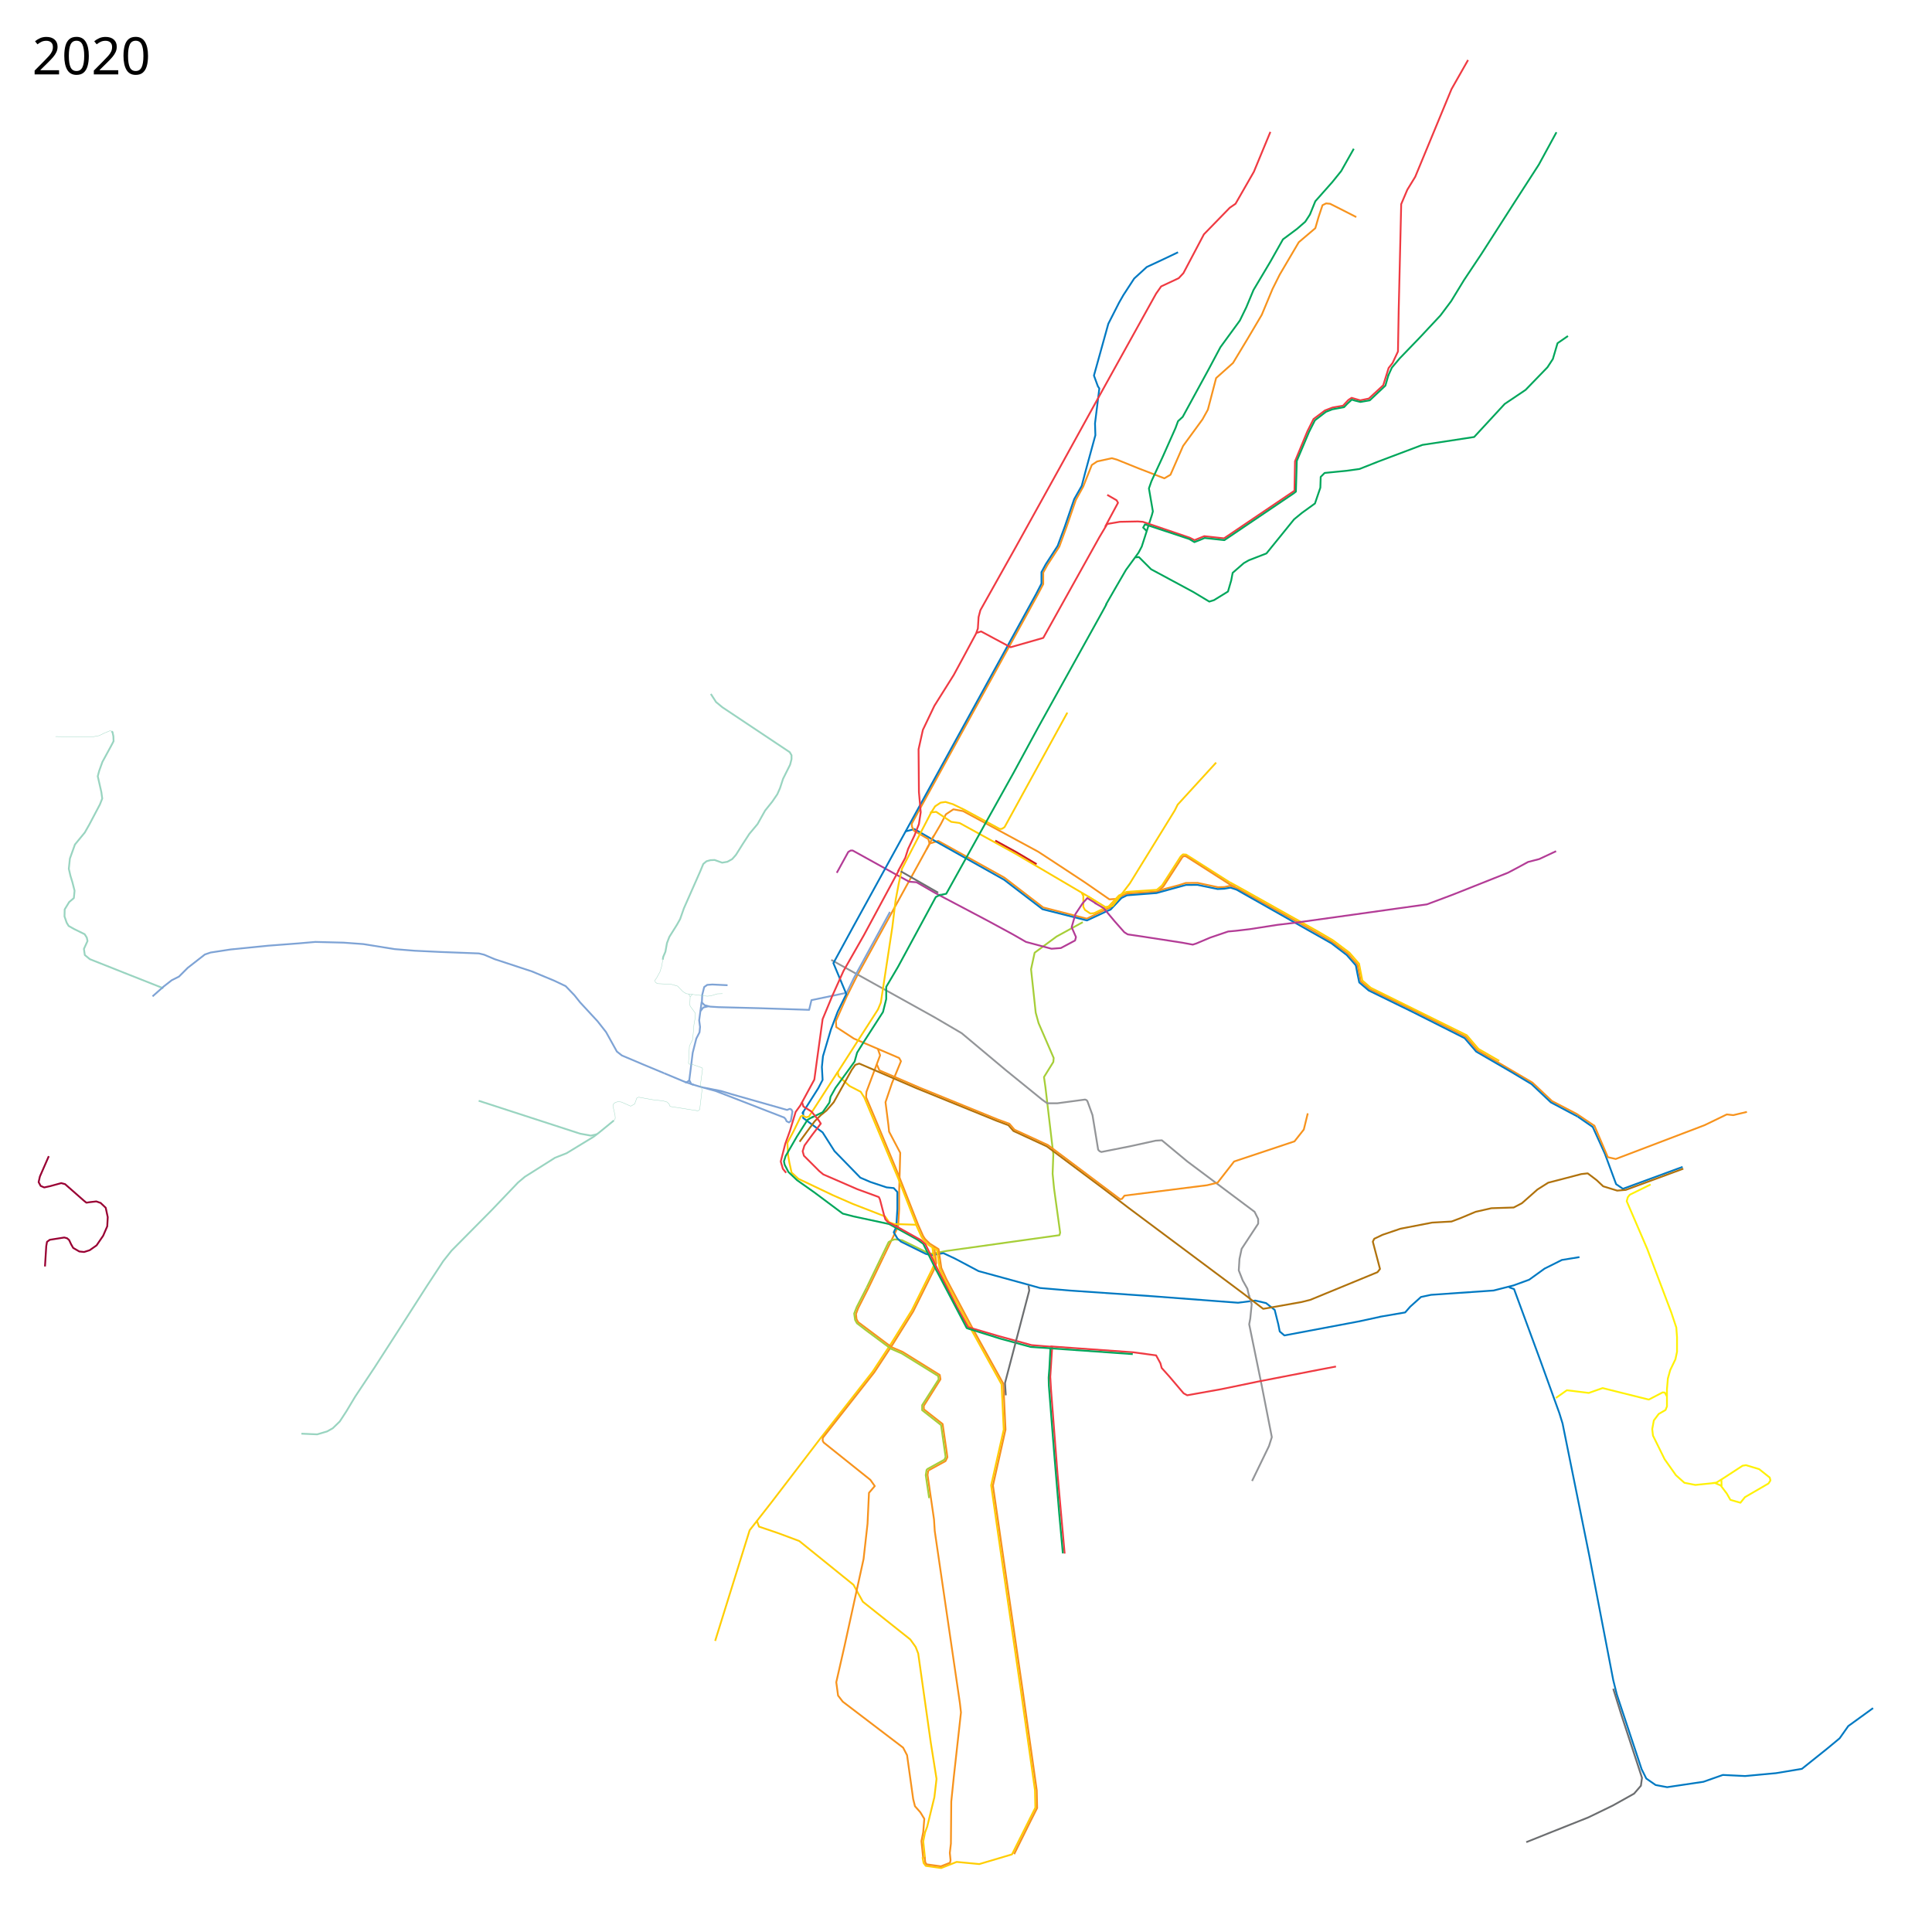
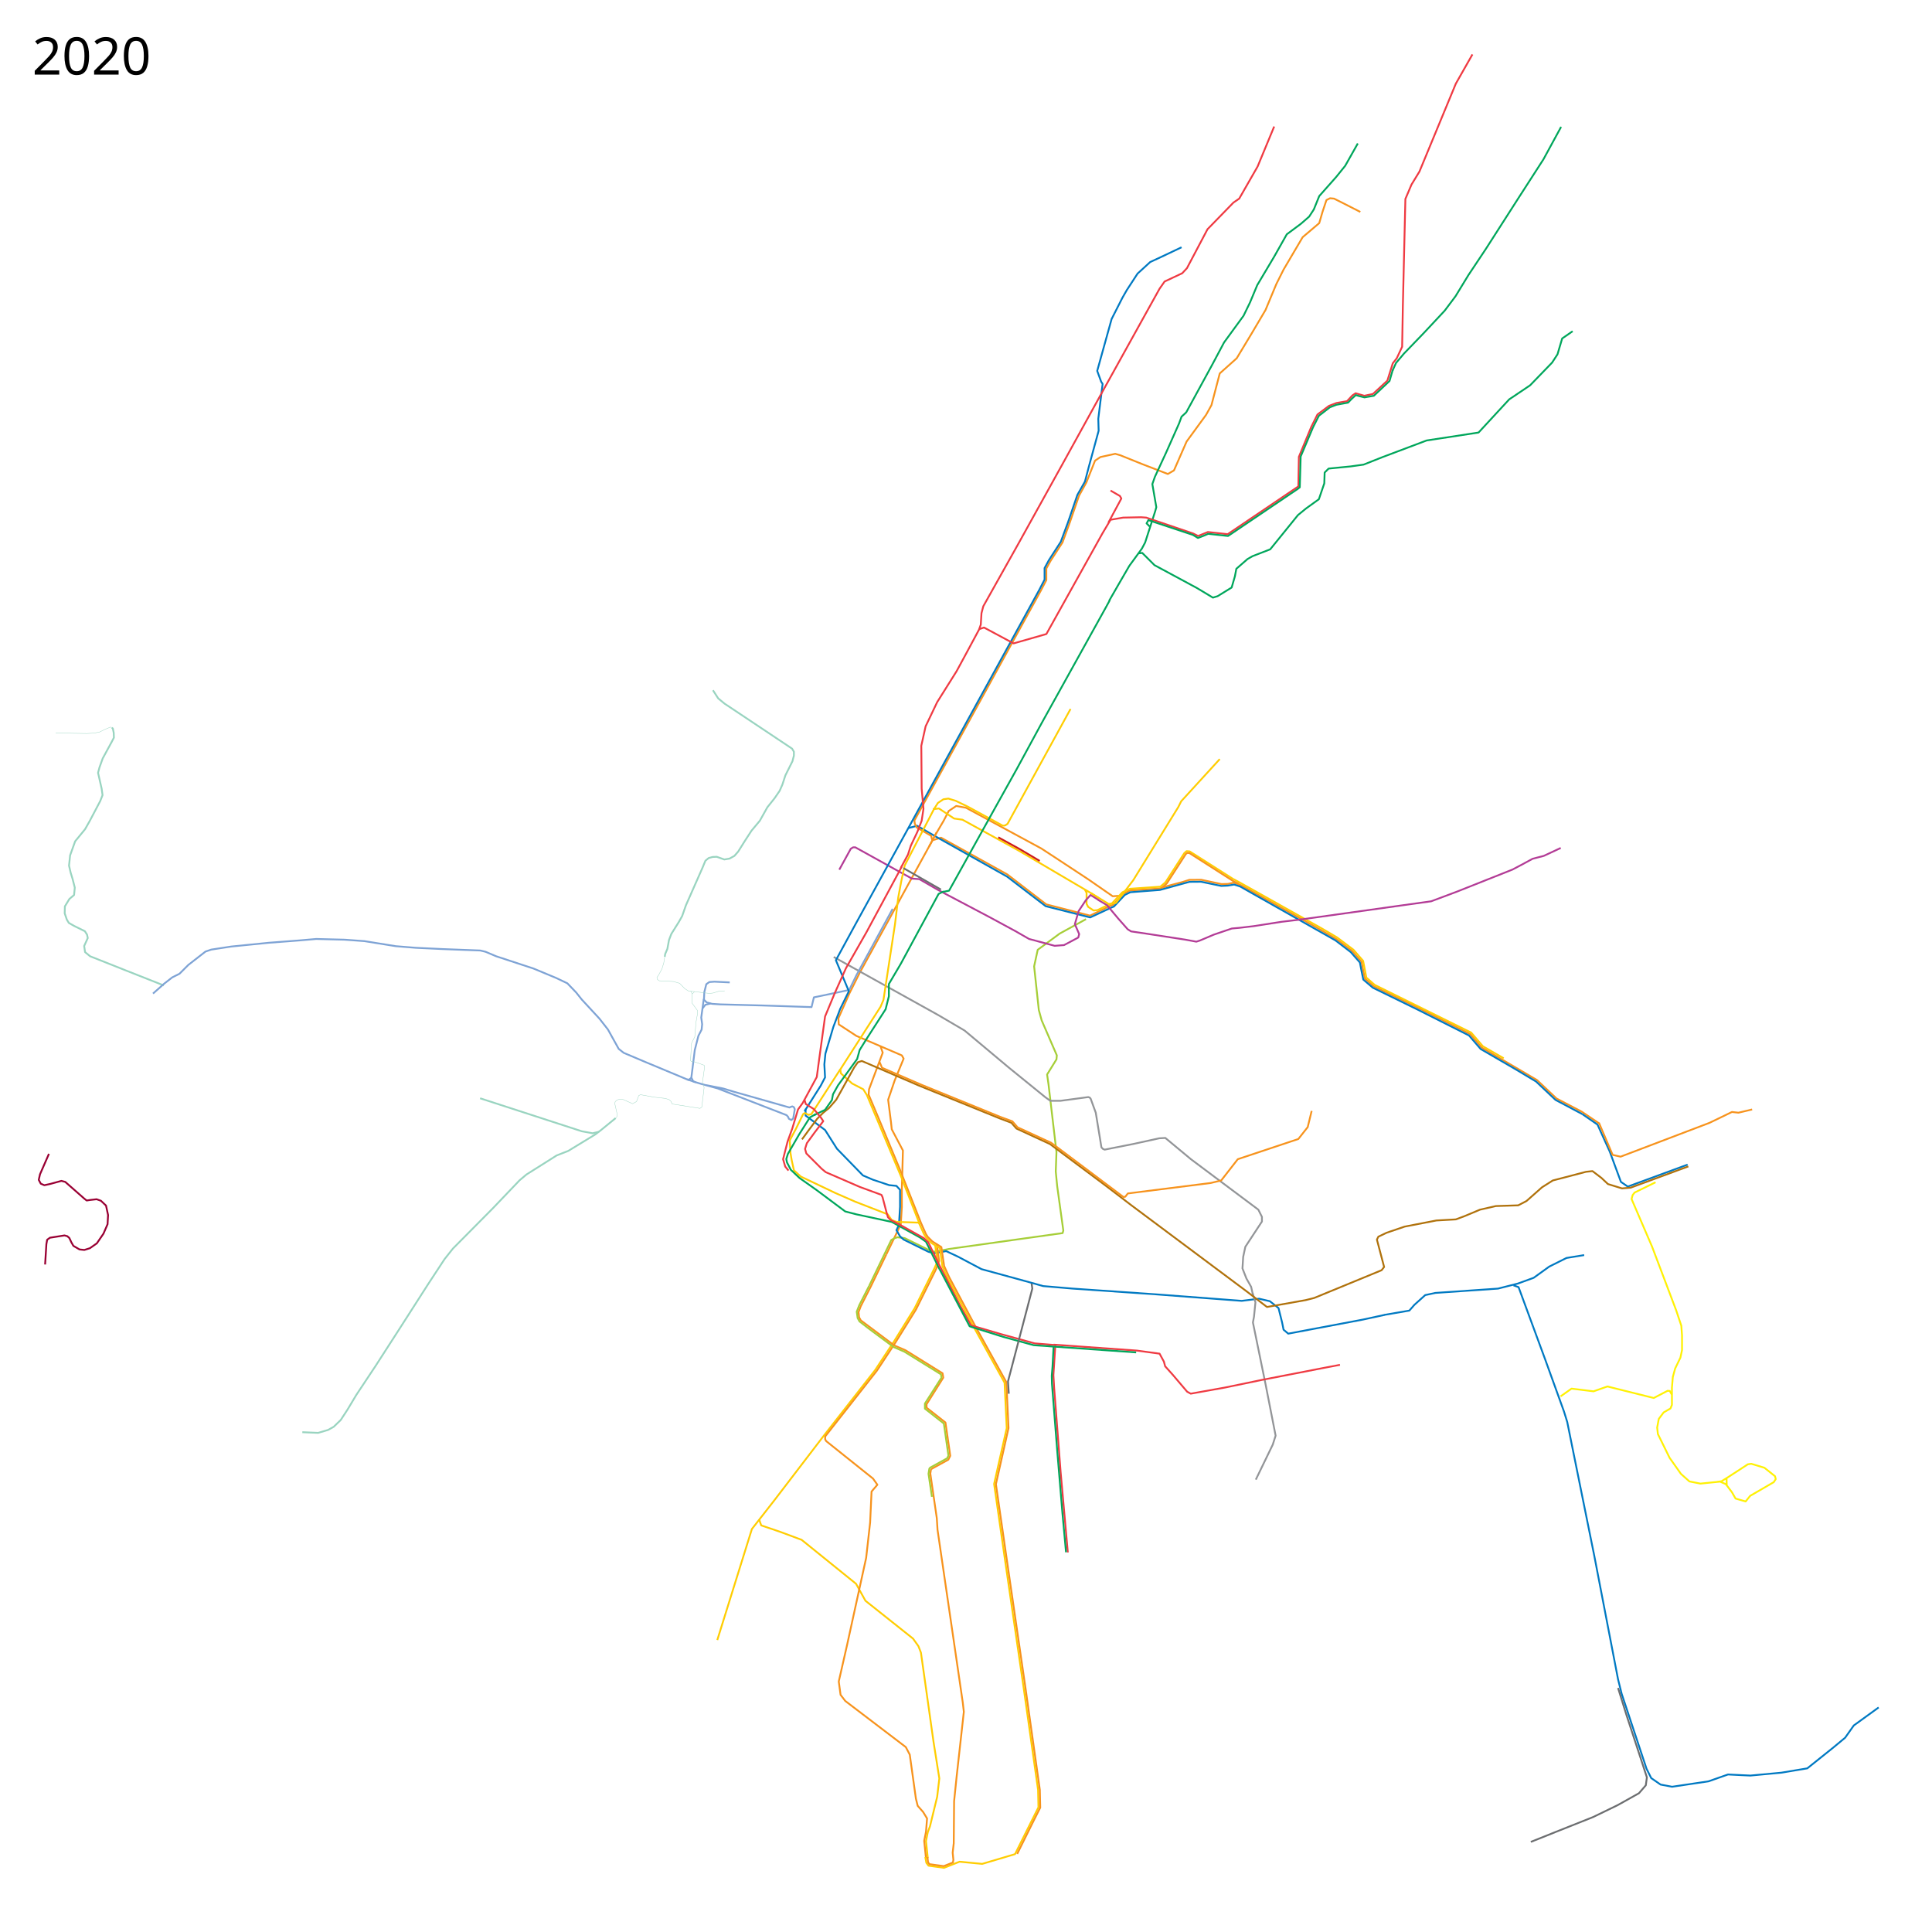
- <svg xmlns="http://www.w3.org/2000/svg" height="5376" width="5376" version="1.2">
+ <svg xmlns="http://www.w3.org/2000/svg" viewBox="0 16 5360 5360" height="5360" width="5360" version="1.2">
  <path d="M3233.678 2463.432l51.88-80.482 6.29-5.56 8.669.635 121.525 77.187" fill="none" stroke="#ffcd02" stroke-width="5" stroke-linejoin="round" />
  <path d="M2587.576 2346.983l23.187-7 184.017 102.084 35.508 27.288 72.356 55.644 121.403 31.266 56.885-27.621 6.695-2.043 29.661-31.686 18.03-8.54L3217 2481l23-7.25 39.75-10.5 19.75-6.25 33-.25 56.5 12 17.75-.5 16.75-3.5 19.5 7 203 113.75 60.75 35.25 44 33 26.5 30.25 9.25 46.749 24.75 21.5 116.25 56.5L4079 2885l32 37.5 153.25 90 54.25 51.25L4388 3100l48.75 32.75" fill="none" stroke="#f7931d" stroke-width="5" stroke-linejoin="round" />
  <path d="M2591 2339l27-46 14-27 21-14 27 5 209 113 55 36 74.75 49.25 68.25 47.25 19.5-1.25" fill="none" stroke="#f7931d" stroke-width="5" stroke-linejoin="round" />
  <path d="M2519.5 2313.5l25-6.5 53.5 31 196 110 107 82 123.537 31.265L3083 2534l7.365-3.034 30.228-32.204 15.318-7.448L3218 2485l82-22.5 32-.25 56.14 11.59 18.36-.84 17.5-3 16.75 5.5L3705 2625l42.5 32.5 25.25 28.75 4.75 24.5 4.75 23 26.5 22.5L3930 2815.5l145.5 73.25 32.25 37.5 96.5 56 57.25 34.25 54 51 74.5 39.5" fill="none" stroke="#0079c2" stroke-width="5" stroke-linejoin="round" />
  <path d="M3234.483 2462.973L3219 2476l-51.5 3.5-32.864 2.288-20.822 9.78-28.95 30.728-8.466 4.305" fill="none" stroke="#ffcd02" stroke-width="5" stroke-linejoin="round" />
  <path d="M3010 2484.5l4.5 8.5v30.5l4.5 8.5 15 10 10.534-.975 27.966-13.525 6-2M3422.014 2454.97l22.729 12.367 223.507 125.162 41.25 24.25 45.25 34 27 31 9 46.5 23.25 20.25 267.5 132.25 32.5 38 57.75 33.25" fill="none" stroke="#ffcd02" stroke-width="5" stroke-linejoin="round" />
  <path d="M4390 3107l42 29 34 75 31 84 19 13 166-61" fill="none" stroke="#0079c2" stroke-width="5" stroke-linejoin="round" />
  <path d="M4436 3131l38 89 22 5 247-94 62-30 18 2 38-9M3437.726 2468.82l-16.226-8.32-121.695-77.789-5.805-.439-3.928 2.792L3237 2467l-12.953 11.384" fill="none" stroke="#f7931d" stroke-width="5" stroke-linejoin="round" />
  <path d="M2106 4231c1 4 6 17 6 17l53 18 59 22 151 122 26 47 132 105 15 21 7 18 35 248 16 101-6 51-20 82-6 16-5 25 5 47" fill="none" stroke="#ffcd02" stroke-width="5" stroke-linejoin="round" />
  <path d="M3774 604l-53-27-20-10-11-1-10 5-11 33-9 31-46 39-53 90-20 40-30 72-39 66-41 68-47 42-23 88-15 27-54 74-35 80-17 10-70-27-62-25-14-4-41 9-15 10-24 60.375-20.445 36.88-25.624 74.47-20.306 55.4-32.99 50.854-11.76 21.271v32.125l-15.467 29.55-350.605 637.509 1.197 8.691 5.375 10.625 39.855 23.049 3.452 13.062L2385 2715l-28 56-31 70 1 17 49 32 77 33 49 21 5 9-25 61-18 53 8 63 2 19 31 58.813-3.016 109.286.016 48.002-2.939 47.944-40.06 82.955" fill="none" stroke="#f7931d" stroke-width="5" stroke-linejoin="round" />
  <path d="M3013 2566l-73 40-61 45-10 46 13 121 8 29 42 97-1 11-26 42 4 28 22 187-2 54 4 41 17 123-2 7-315 44-10 2-32.008 5.598-13.492-4.348L2510 3451l-20.102-2.404-8.206 2.64-8.942 4.889-61.367 127.169" fill="none" stroke="#a6ce38" stroke-width="5" stroke-linejoin="round" />
  <path d="M2235 3092v19l54 40 33 52 72 74 28 12 45 15 20 2 10 11v47l-3 50-7 15 10 17 10 9 69 34 16 4 33-6 32 15 66 35 139 38 32 9 82 7 232 16 237 18 48-6 30 7 24 19 10 40 4 20 13 11 207-39 60-13" fill="none" stroke="#0079c2" stroke-width="5" stroke-linejoin="round" />
  <path d="M2549 3408l15 33 5.4 8.4 14.6 15 10.42 6.538L2601 3515l-8 18.5-55.5 112-57.5 92.5-52 79-144 184-137 179-61 78-96 308" fill="none" stroke="#ffcd02" stroke-width="5" stroke-linejoin="round" />
  <path d="M2313 2671l288 160 75 44 123 103 101 82 14 10h28l77.31-10.37 4.187 1.635 2.436 3.05L3040 3103l11 67 4.713 29.066 3.804 4.159 5.113 2.267L3143 3190l73-16 17-1 71 59 187 140 10 20v13l-46 70-6 28-2 32 11 28 13 23 5 22" fill="none" stroke="#939598" stroke-width="5" stroke-linejoin="round" />
  <path d="M2476.5 2537.5l-100.5 184-20 41-98 20.5-6.5 27-136.5-4.5-116-3-23.5-1.5-15-4-7.5-7.5 1-21 5.5-22 8.5-6 14-1 42.5 2" fill="none" stroke="#7ea3d5" stroke-width="5" stroke-linejoin="round" />
  <path d="M1952.5 2787.5l-7 51.5 2.5 18.5-1.5 15-9 17.5-10 39.5-6.5 52.5-3 23.5 5.463 11.013L1945 3023l45.873 12.612 191.239 74.15 4.082 4.507 2.507 5.641 6.896 3.448 5.015-4.388 4.388-25.701-2.507-5.642-4.388-2.194-4.389 1.567-3.447 1.567L2036.687 3045l-30.09-9.09-47.642-9.403" fill="none" stroke="#7ea3d5" stroke-width="5" stroke-linejoin="round" />
  <path d="M2598.542 2324.95l-20.644 39.152" fill="none" stroke="#f7931d" stroke-width="5" stroke-linejoin="round" />
  <path d="M2588 2261l17-2 41.923 27.876 23.299 3.271 154.81 85.075L3027 2494l21.5 14" fill="none" stroke="#ffcd02" stroke-width="5" stroke-linejoin="round" />
  <path d="M2599.028 3467.397l.816 5.581 5.532 41.771-7.545 20.479-56.705 114.021-57.05 91.565-51.337 77.965-143.35 182.328-.148 8.019 2.76 4.873 130 104 12.135 17.17-16.136 18.83-4 86-11 98-53 242-23 101 5 37 13 17 168 128 11 21 17 122 5 20 15 17 11 18-3 37-5 25 4.979 48.56" fill="none" stroke="#f7931d" stroke-width="5" stroke-linejoin="round" />
  <path d="M2594.2 3471l13.4 7.772 6.9 50.728 14.5 32 76 142.5 82 148 6 126-35 155 31 216 52 357 39 276 1 48-65 130-91 27-63-6-43 17-43-6-6-8-3-16" fill="none" stroke="#ffcd02" stroke-width="5" stroke-linejoin="round" />
  <path d="M2442.5 2918l6.5 18.5-38.014 101.524-1.13 14.87 28.144 66.67L2496 3259l59.257 150.1 13.538 30.458 5.167 7.947 12.942 12.807 24.776 15.504 7.674 52.447 13.948 30.85 75.208 141.115 83.49 150.39 5.97 127.382-34.97 155.586 30.613 212.189L2844.586 4696l40.293 285.641 1.093 49.359-18.684 37.06-45.316 91.294" fill="none" stroke="#f7931d" stroke-width="5" stroke-linejoin="round" />
  <path d="M3050.5 2514.5l-25-15.5-13 14.5-20 30-10.5 36.5 12 27.5-2.5 9.5-39.5 21-26 2-71-19-37.5-21.5-72-39L2627 2498l-24.5-13-52-30-20.5-1.5-42-23-115.224-63.798h-5.763l-6.649 3.989-31.914 58.067" fill="none" stroke="#b33c96" stroke-width="5" stroke-linejoin="round" />
  <path d="M1971.5 2800l-14.5 3.5-7.5 9.5" fill="none" stroke="#7ea3d5" stroke-width="5" stroke-linejoin="round" />
  <path d="M3278 702l-42 20-45 21-35 32-30 46-12 21-30 59-40 144 11 30 4 6-12 97 1 33-27 99-11 42-21 37-26 76-20 54-33 51-12 22v32l-15 29-509 926-55 101 36 86-24 49-19 50-22 74-3 30 2 36-12 23-45 71" fill="none" stroke="#0079c2" stroke-width="5" stroke-linejoin="round" />
  <path d="M1906 3010.5l24 8" fill="none" stroke="#7ea3d5" stroke-width="5" stroke-linejoin="round" />
  <path d="M2583 4092l-2 12 18 124 2 32 70 479 3 26-20 180-7 68-1 117-3 26 2 20-1.375 7.25-25.375 10-39.875-5.5-3.75-5.75-1.625-14" fill="none" stroke="#f7931d" stroke-width="5" stroke-linejoin="round" />
  <path d="M1918 3006.5l-8.251 5.602-61.767-25.757" fill="none" stroke="#7ea3d5" stroke-width="5" stroke-linejoin="round" />
  <path d="M3840 3664l70-12 14-16 30-27 28-6 174-12 55-14 44-16 43-31 48-24 49-8M4199 3582l14 5 74 201 52 144 9 29 75 371 66 343 10 40 69 208 13 26 26 18 32 6 101-15 54-19 62 3 86-8 72-12 70-56 35-29 24-34 69-50" fill="none" stroke="#0079c2" stroke-width="5" stroke-linejoin="round" />
  <path d="M4489 4699l23 74 43 131 14 43-3 22-19 22-59 33-68 33-103 41-70 28" fill="none" stroke="#6c6e70" stroke-width="5" stroke-linejoin="round" />
  <path d="M454.5 2750L347 2707.5l-97-38.5-14-11.5-2.5-17 10-22-2-9.5-6-9.5L206 2585l-15-8.5-5.5-9-6-17.5.5-19.5 12.5-20.5 13-11 1-10 1-10.5-6-23.5-5.5-18-4.5-19.5 3-28.5 14-39 27.5-33.5 13-23 29-55 6.5-16.5-2.5-18-10-44 4-15 9-25 24.5-45 6.5-12.5-.5-13.5-2.5-12-2.928-1.951" fill="none" stroke="#99d4c0" stroke-width="5" stroke-linejoin="round" />
  <path d="M1847.982 2986.345L1792 2963l-61.5-26-14-11-17.5-31.5-12.5-22.5-23.5-30-49-53-15.5-19.5-24.5-25.5-31.5-15-62.5-26-103.5-34-29.5-12.5-14.5-3.5-105.5-4-73.5-3.5-55.5-4.5-87-14-55-4-78.5-2-46 4-85.5 6.5-104.5 10.5-55.5 8.5-16 5.5-47.5 37-24.5 24.5-20 10-22.5 17.5-31 27.5" fill="none" stroke="#7ea3d5" stroke-width="5" stroke-linejoin="round" />
  <path d="M2330 2985l68-106 45-70 8-19 32-210 9-74 9-48 9-41 81-156 11.042-17.381 15.305-10.144 13.704-1.958 20.466 6.229 33.536 16.222 96.789 52.643h3.272l3.65-.755 6.543-4.278 174.667-318.63" fill="none" stroke="#ffcd02" stroke-width="5" stroke-linejoin="round" />
  <path d="M2331 2983l-80 124-8 2-10.239-5.06-4.51 2.812L2208 3148l-17 32 2 34.5 3.5 20.5 6.127 27.776 18.94 17.343L2318 3326l55 24 90 35 11 16 14 5 62 2" fill="none" stroke="#ffcd02" stroke-width="5" stroke-linejoin="round" />
  <path d="M1916.254 2765.61l4.246 7.89" fill="none" stroke="#99d4c0" stroke-linejoin="round" />
  <path d="M2331 2982l2 12 31 28 31 16 10 16 94 224 52 133" fill="none" stroke="#ffcd02" stroke-width="5" stroke-linejoin="round" />
  <path d="M3475 3603l8 26-4 40-3 16 35 171 28 143-8 25-47 97" fill="none" stroke="#939598" stroke-width="5" stroke-linejoin="round" />
  <path d="M2225 3177l19-26 23-31 17-17 16-13 20-23 50-90 10-14 11-3.5 159 68.5 224 91 32 12 14 16 93 43 154 115 72 55 320 239 56 43 107-19 24-6 187-77 7-9-20-76 4-8 23-11 50-17 88-17 54-3 24-9 43-18 44-10 62-2 23-12 43-38 30-19 31-8 61-16 18-2 25 19 18 17 39 12 24-2 160-59" fill="none" stroke="#b0720c" stroke-width="5" stroke-linejoin="round" />
  <path d="M1978 1931l14.5 22.5 17.5 14.5 148.5 99 39 26 5 8.5v11l-4 15.5-19.5 39-8.5 26-7.5 17-14 20.5-20 25-21 37.5-23 27.5-18.5 28.5-18.5 29.5-10.5 12-13.5 7.5-14.5 2.5-21-7.5-11.5.5-11 3-9 7.5-8.5 20.5-45.5 103-10.5 30-9 16-21 33.5-6.5 17-4.5 24.5-6 14-1.265 7.905" fill="none" stroke="#99d4c0" stroke-width="5" stroke-linejoin="round" />
  <path d="M1844.235 2670.405l-2.735 17.095-5 16.5-9.5 17.5-4.5 6 1 5.5 5.5 4 39 2 17.5 5 14.5 15 9.5 6 58.5 7 10-1 18-5.5 14.5-.5" fill="none" stroke="#99d4c0" stroke-linejoin="round" />
  <path d="M3639 3098l-11 45-26 33-168 56-46 59-29 7-230 29-7 9-5 1-145.762-109.49-55.252-41.265L2823 3143.5l-14.246-16.534-34.122-12.55L2557.627 3026 2447 2978.356l-7-16.356" fill="none" stroke="#f7931d" stroke-width="5" stroke-linejoin="round" />
  <path d="M1926.644 2767.157l-6.144 6.343-1 21 .888 5.002 14.561 19.837-.195 11.068L1931 2851.5l-3.5 41-7.754 15.297" fill="none" stroke="#99d4c0" stroke-linejoin="round" />
  <path d="M2618 2489l-14 7-105 194-33 56v34l-9 36-54 84-18 29-7 25-53 73-14 25-3 16-19 27-31 15" fill="none" stroke="#00a65b" stroke-width="5" stroke-linejoin="round" />
  <path d="M2263 3107l-16 9-29.5 46.5-31.5 54.5-4.572 14.478 1.897 9.398 10.631 20.472 24.083 22.77L2266 3318l79 59 31 8 98 21 78 43 17 12 38 77" fill="none" stroke="#00a65b" stroke-width="5" stroke-linejoin="round" />
  <path d="M1708 3118l2.7-2.525 1.334-4.183-.712-8.186-5.873-26.072L1707 3072l5.036-4.307 7.609-2.214 9.355 1.021 26 11.5 11-6 6-16.5 5-2.5 38.5 7 29.742 3.33 10.758 3.17 5.5 5 3 7 1 .5 35.5 5.5 41 6.5 5-3.5 6.5-54.5-4.5-14.5 5.924-43.712-1.296-3.41-26.966-9.577-8.81-.712-2.046-2.759 2.492-46.716 1.449-3.817" fill="none" stroke="#99d4c0" stroke-linejoin="round" />
  <path d="M2618 2490l15-3 119-214 68-122 70-129 177-319 12-22M3077 1683l27-47 29-50 35-48 9-17 28-87 3-11-11-64 7-20 31-67 36-81 7-19 13-12 72-132 33-62 54-74 18-37 20-48 47-79 35-62 39-29 23-20 13-20 15-37 47-53 25-31 35-62M3863 1045l10-22 22-26 55-57 58-62 30-40 36-59 48-72 91-142 69-107 49-90M3160 1551l9-1 34 34 117 63 45 27 13-4 39-24 9-31 4-21 31-27 14-8 49-19 77-95 22-18 36-26 15-44 1-30 11-11 61-6 36-5 53-21 122-46 144-22 85-92 58-39 61-63 15-23 13-44 29-20" fill="none" stroke="#00a65b" stroke-width="5" stroke-linejoin="round" />
  <path d="M2499 2424l20-37 8-25 18-38 12-31 5-33-5-56-1-119 12-54 32-67 54-86 26-48 36-67 5-14 2-32 5-19 97-173 123-222 102-185 127-229 20-36 20-36 14-20 49-23 13-14 57-108 72-74 16-11 51-89 46-111" fill="none" stroke="#ef3a42" stroke-width="5" stroke-linejoin="round" />
  <path d="M2718 1761l12-4 82 44 91-26 156-280 22-37 35-6 50-1 14 1 130 44 14 7 27-11 55 6 196-132.5 1.5-82 34.5-83.5 17-34 32-24 21-8 29-5 15-16 9-6 24 7 24-5 40-37 15-48 11-14 15-32 2-114 7-296 17-40 22-36 101-244 46-81" fill="none" stroke="#ef3a42" stroke-width="5" stroke-linejoin="round" />
  <path d="M3081 1377l26 15 4 7-36 67M2502 2420l-98 182-57 100-31 69-27 65-16 116-7 52-39 72-13 18-16 53-13 36-12.5 49 6 20.5 9 11" fill="none" stroke="#ef3a42" stroke-width="5" stroke-linejoin="round" />
  <path d="M135.764 3217.203l-24.748 56.569-3.536 15.556 5.657 10.606 9.9 4.243 16.263-3.535 31.113-8.486 10.606 2.829 52.326 45.962 7.071 5.656 9.192-1.414 18.385-2.121 12.021 4.243 14.142 13.435 5.657 26.163-1.414 25.456-11.314 26.162-18.385 26.87-19.092 13.436-15.556 4.95-13.435-1.415-16.97-9.9-5.657-9.899-5.657-12.02-5.657-4.95-7.778-2.122-40.305 6.364-7.778 5.657-2.122 12.02-3.535 56.57" fill="none" stroke="#903" stroke-width="5" stroke-linejoin="round" />
  <path d="M2231.5 3066l4 13 22.5 14 20.5 25 5.5 8.5-24 31.5-21.5 29.5-5 16 3.5 12.5 42.5 42.5 11.5 9.5 94.5 41 60 22 3 6.5 11 42 4 13.5 6.5 7 36 19 57 32 12 11 35.5 73M2609 3531.5l53.5 104.5 31.5 57 82 24 94.5 26 55.5 4.5" fill="none" stroke="#ef3a42" stroke-width="5" stroke-linejoin="round" />
  <path d="M2923 3746.5l231.5 16.5 62.5 8.5 12 22 3.5 13 21.5 24 39.5 46.5 10 5.5 95-17 101.5-21 170-33 47.5-9" fill="none" stroke="#ef3a42" stroke-width="5" stroke-linejoin="round" />
  <path d="M2928 3745.5l-5.5 85.5 2 35 18 233.5 20 223.5" fill="none" stroke="#ef3a42" stroke-width="5" stroke-linejoin="round" />
  <path d="M2607 3537.5l40.764 77.599L2690 3695.5l5.5 2 88 27.5 84.5 23 284 20" fill="none" stroke="#00a65b" stroke-width="5" stroke-linejoin="round" />
  <path d="M2923 3751.5l-3 56.5-2 25 .5 22 15 191 14 167.5 10 109" fill="none" stroke="#00a65b" stroke-width="5" stroke-linejoin="round" />
  <path d="M2610.5 2484l-104-59.5" fill="none" stroke="#6c6e70" stroke-width="5" stroke-linejoin="round" />
  <path d="M3046.5 2512.5l24.5 14.5 31 37 26.5 30 9.5 6 37.5 5.5L3289 2623l30 5.5 9.5-3 39-16.5 50-17 22-2 38-4.5 77-12 50.5-6 286.5-40 79-11 72-27 153.5-61 27.5-14.5 28.5-15.5 31-8 47-22" fill="none" stroke="#b33c96" stroke-width="5" stroke-linejoin="round" />
  <path d="M3190 1477l-9-9 5-9 123.5 41 14 8.5 15.5-6 13-5.5 55 6 57-38.5 135.5-91.5 6.5-5 2.5-85.5 34.21-80.906L3659 1169.5l30.5-23.5 18-7 32.5-6 9-9.5 12.5-11.5 8 2.5 16 4 26-4.5 43.5-41 9-31" fill="none" stroke="#00a65b" stroke-width="5" stroke-linejoin="round" />
  <path d="M4593 3296l-58 28.5-5.5 7-3 11 57 132.5 67 177 14 42 2 27v40.5l-4.5 21-14.5 30-6.5 23.5-2.5 29.5v48l-4 10-19 11-13.5 18-4.5 24 2 18 32.5 66 31.5 44.5 23.5 21 30.5 6 54.5-5.5 16 7 17 22.5 10 17.5 28 8 12.5-15.5 65.5-38 5.5-8.5-2-8-29.5-23.5-36.5-11-9.5 1.5-54.5 35.5-18.5 11.5-11.5 1.5M4790.5 4136.5l-.5-20.5" fill="none" stroke="#fff104" stroke-width="5" stroke-linejoin="round" />
  <path d="M4638 3885l-5.5-10-6-.5-38.5 20-128.5-32-38.5 13.5-61-7.5-30.5 21.5" fill="none" stroke="#fff104" stroke-width="5" stroke-linejoin="round" />
-   <text style="-inkscape-font-specification:Sans" y="206.961" x="89.453" font-weight="400" font-size="144px" font-family="Sans">
-     <tspan y="206.961" x="89.453">2020</tspan>
+   <text style="-inkscape-font-specification:Sans" y="222.961" x="89.453" font-weight="400" font-size="144px" font-family="Sans">
+     <tspan y="222.961" x="89.453">2020</tspan>
  </text>
  <path d="M3027 2494l49 30 20-3 48-63 125-203 8-16 107-117" fill="none" stroke="#ffcd02" stroke-width="5" stroke-linejoin="round" />
  <text style="-inkscape-font-specification:Sans" y="5273.961" x="89.453" font-weight="400" font-size="144px" font-family="Sans" />
  <path d="M1661.5 3156l-17.5 4-30-5.5-282-91.5" fill="none" stroke="#99d4c0" stroke-width="5" stroke-linejoin="round" />
  <path d="M2769.5 2339l58.766 32.221 56.234 33.279" fill="none" stroke="#cd1b19" stroke-width="5" stroke-linejoin="round" />
  <path d="M1708 3118l-41 33.5-15 11.5-75.5 46-32 12.5-84 53-19 16-74 77.5-111 112-23 29-45 68.5-79.5 124-14.416 22.377-52.585 81.623-53.5 80.5-24.38 40.687-18.806 28.836-19.433 18.806-15.671 8.776-27.582 8.149-43.881-1.88" fill="none" stroke="#99d4c0" stroke-width="5" stroke-linejoin="round" />
  <path d="M2862 3577l2 14-67.5 257.5 2.258 34.146" fill="none" stroke="#6c6e70" stroke-width="5" stroke-linejoin="round" />
  <path d="M2459 3496l-43 89-28 55-6.171 16.282 1.537 14.111L2388 3679l92.945 69.652L2512 3762l103 64 2 12-46.5 74 .25 9.5 52.25 41 11.5 79.25 1.75 13.25-5.266 10.634-42.052 23.107L2583 4092" fill="none" stroke="#f7931d" stroke-width="5" stroke-linejoin="round" />
  <path d="M2411.383 3583.294l-27.455 53.708-7.08 18.076 2.516 17.65 5.171 9.333L2409 3701l70 52 30 13 101.625 62.875L2612 3838l-46 72v14l52.563 41.375 12.7 88.854-3.411 7.407-47.29 26.114-2.312 2.875-2.25 14.188 9.5 63.874" fill="none" stroke="#a6ce38" stroke-width="5" stroke-linejoin="round" />
  <path d="M310.072 2035.049L307 2033l-17 7-14 7-16.5 3-18.5 1-86.5-1.5" fill="none" stroke="#99d4c0" stroke-linejoin="round" />
</svg>
